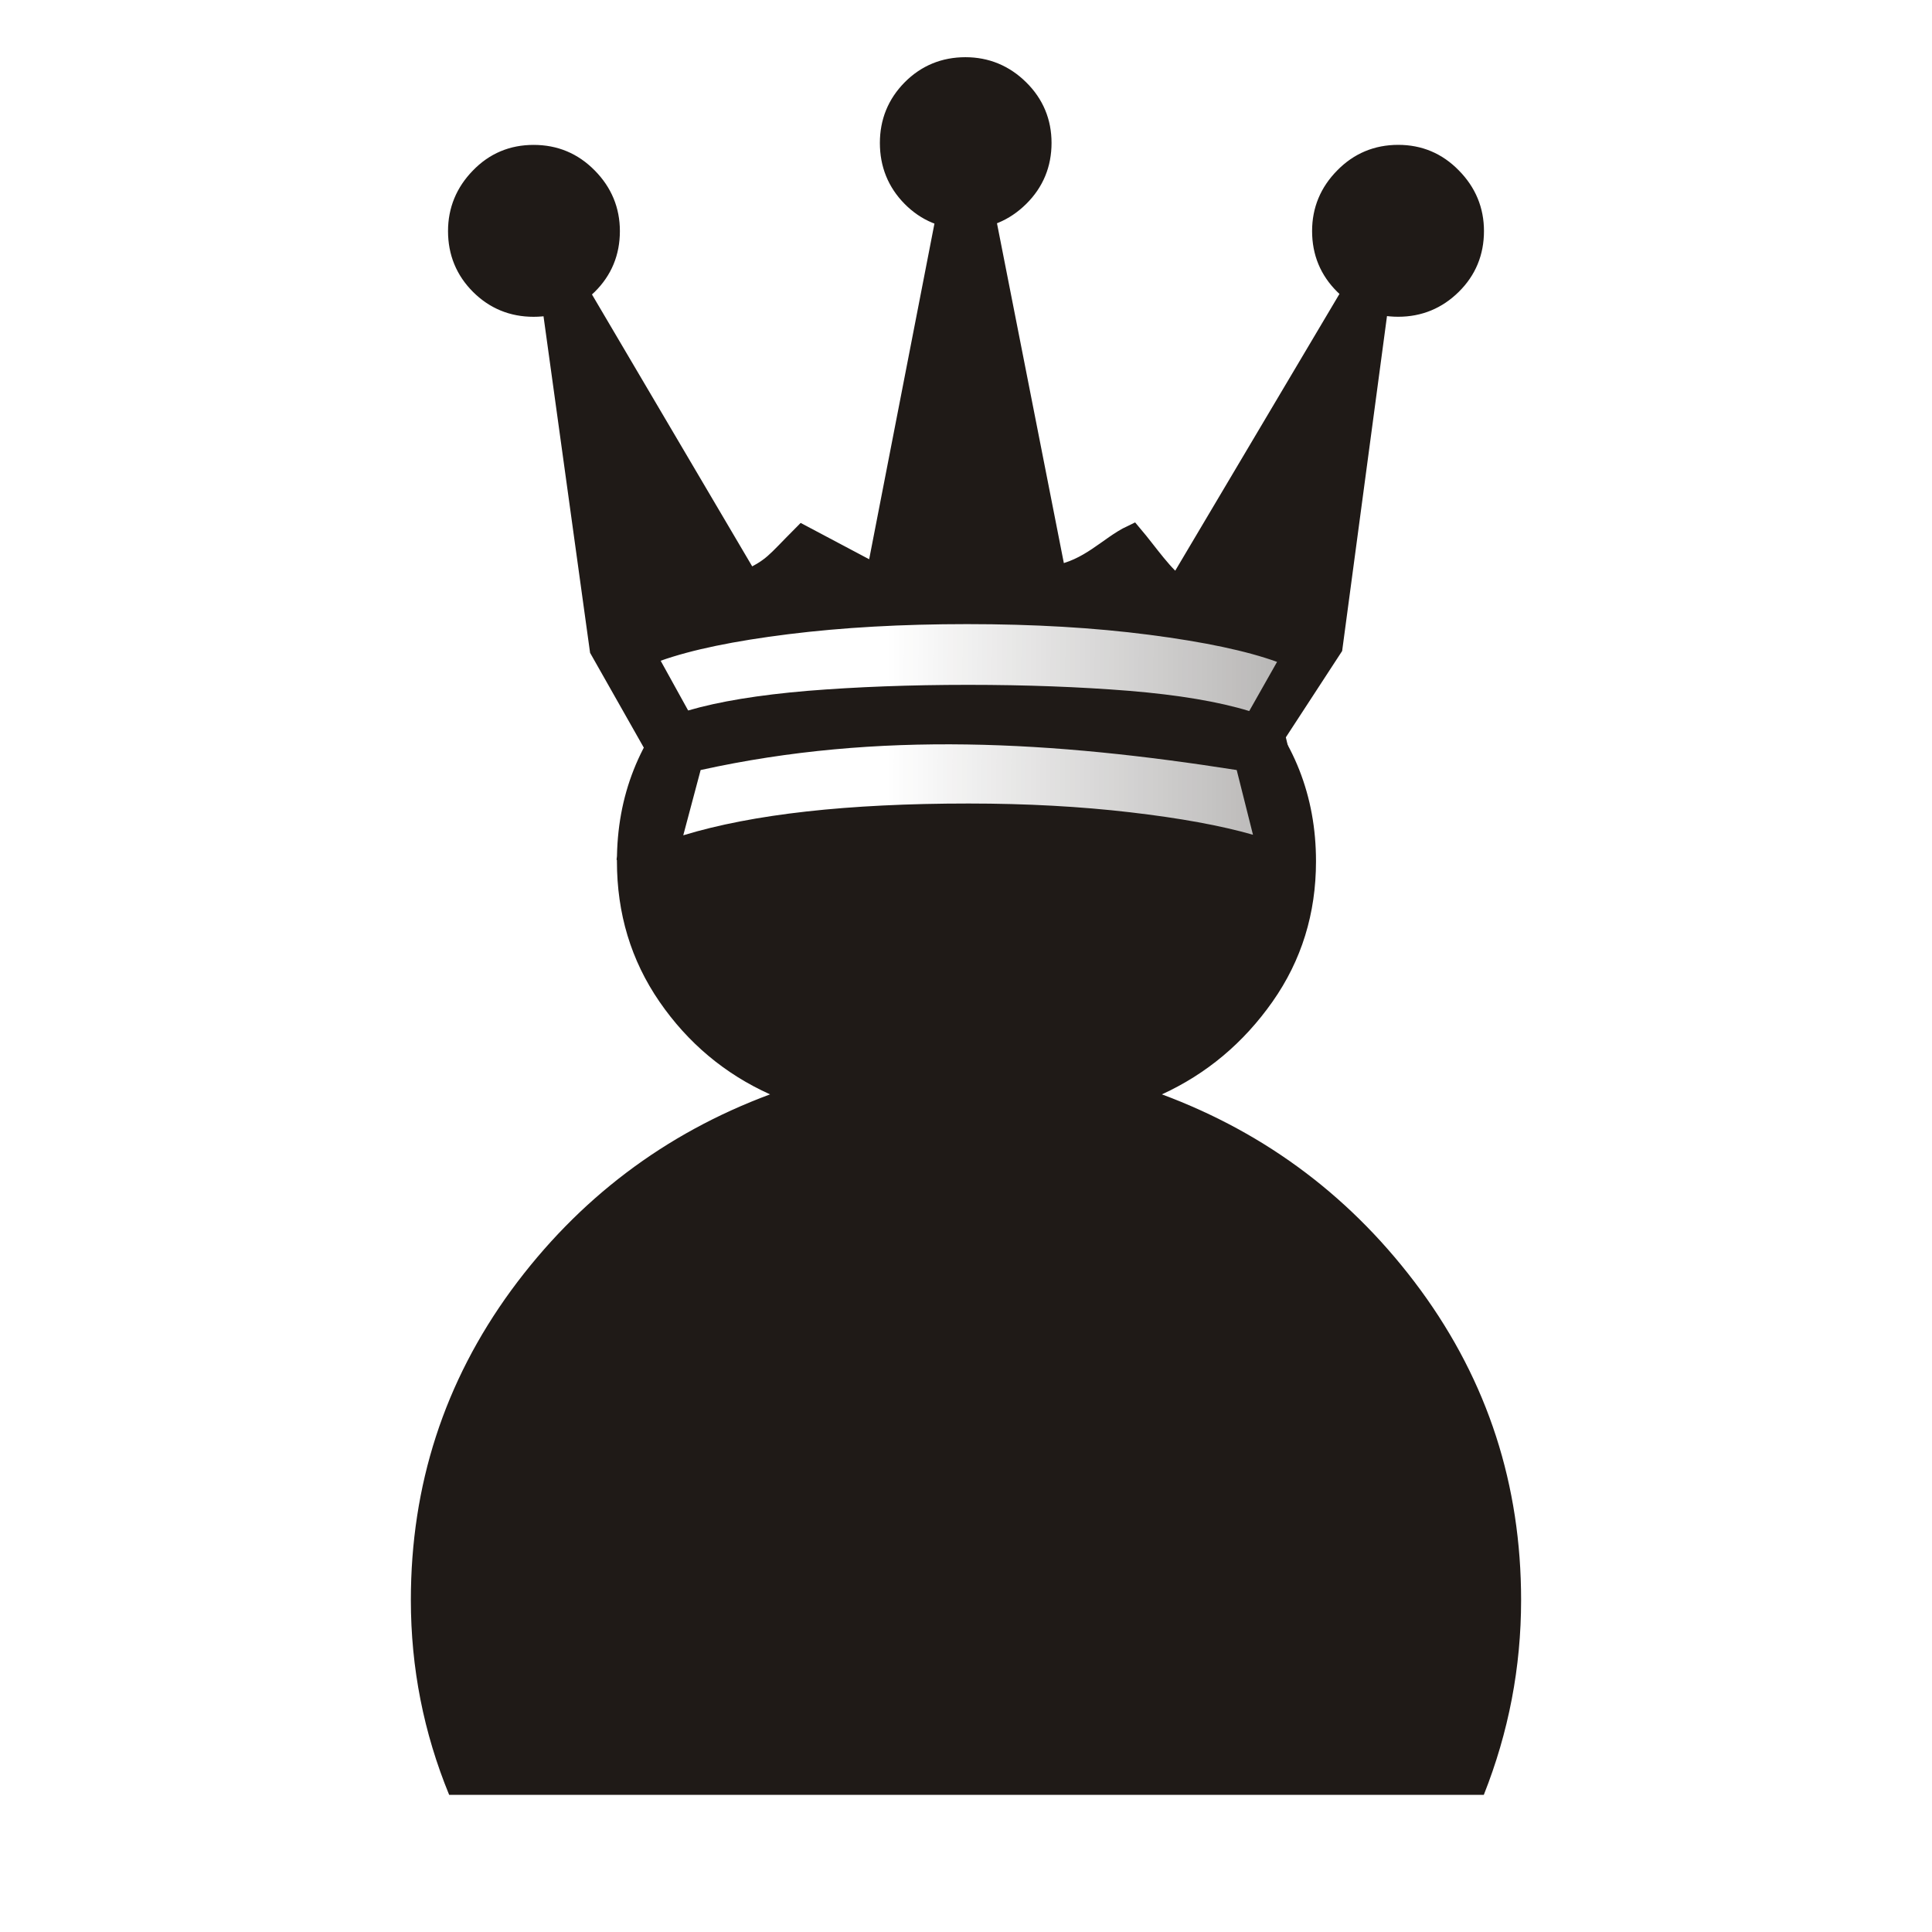
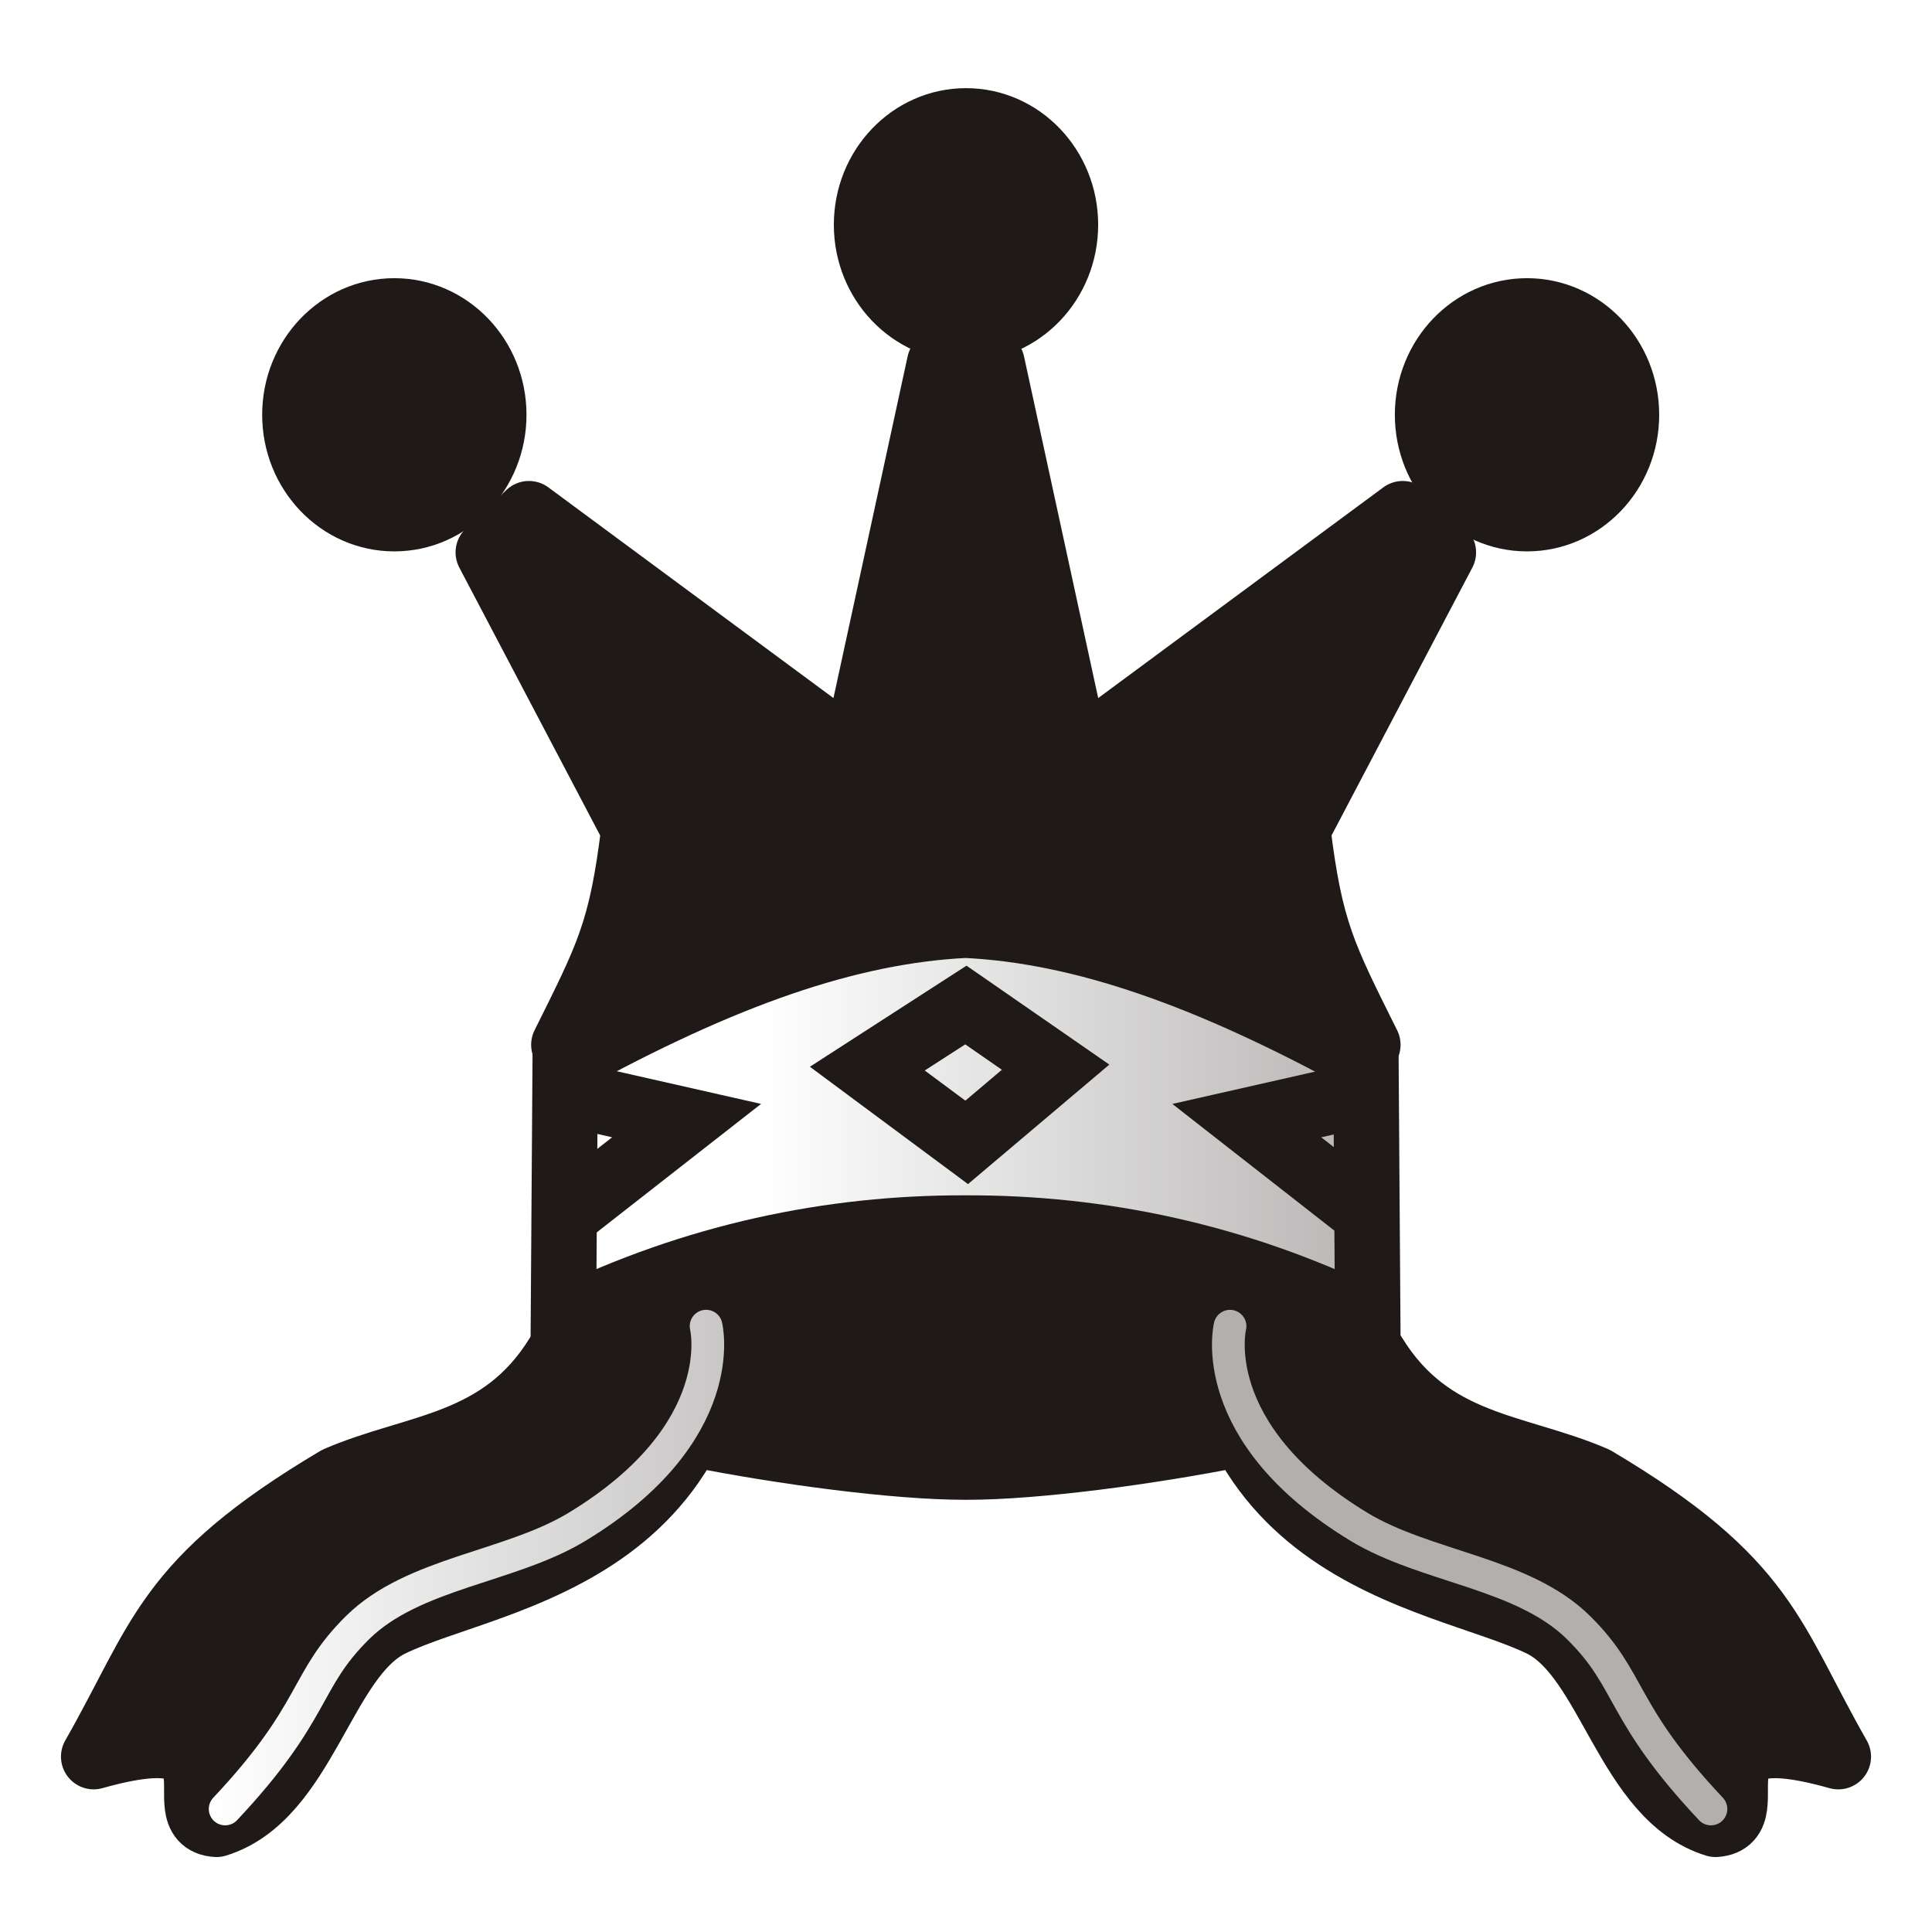
- <svg xmlns="http://www.w3.org/2000/svg" width="177.17" height="177.17" shape-rendering="geometricPrecision" image-rendering="optimizeQuality" fill-rule="evenodd" clip-rule="evenodd" viewBox="0 0 50 50" version="1.1" id="svg27599">
-   <defs id="defs27593">
-     <linearGradient id="0" gradientUnits="userSpaceOnUse" x1="21.13" y1="37.35" x2="77.76" y2="37.469" gradientTransform="matrix(1,0,0,0.97324,0,1.243017)">
-       <stop stop-color="#fff" id="stop27588" />
-       <stop offset="1" stop-color="#fff" stop-opacity="0" id="stop27590" />
+ <svg xmlns="http://www.w3.org/2000/svg" xmlns:xlink="http://www.w3.org/1999/xlink" width="177.17" height="177.17" shape-rendering="geometricPrecision" image-rendering="optimizeQuality" fill-rule="evenodd" clip-rule="evenodd" viewBox="0 0 50 50" version="1.1" id="svg25581">
+   <defs id="defs25573">
+     <linearGradient id="linearGradient26262">
+       <stop style="stop-color:#ffffff;stop-opacity:1" offset="0" id="stop26258" />
+       <stop style="stop-color:#b2b0af;stop-opacity:1" offset="1" id="stop26260" />
    </linearGradient>
-     <linearGradient id="0-4" x1="21.253" y1="37.22" x2="77.64" y2="37.35" gradientUnits="userSpaceOnUse">
-       <stop stop-color="#fff" id="stop15277" />
-       <stop offset="1" stop-color="#fff" stop-opacity="0" id="stop15279" />
+     <linearGradient id="0" x1="21.253" y1="37.22" x2="77.64" y2="37.35" gradientUnits="userSpaceOnUse">
+       <stop stop-color="#fff" id="stop25568" />
+       <stop offset="1" stop-color="#fff" stop-opacity="0" id="stop25570" />
    </linearGradient>
-     <linearGradient id="0-4-7" x1="21.253" y1="37.22" x2="77.64" y2="37.35" gradientUnits="userSpaceOnUse">
-       <stop stop-color="#fff" id="stop15277-5" />
-       <stop offset="1" stop-color="#fff" stop-opacity="0" id="stop15279-3" />
-     </linearGradient>
-     <linearGradient id="0-1" gradientUnits="userSpaceOnUse" x1="21.13" y1="37.35" x2="77.76" y2="37.469" gradientTransform="matrix(1,0,0,0.97324,41.75579,2.633267)">
-       <stop stop-color="#fff" id="stop27588-8" />
-       <stop offset="1" stop-color="#fff" stop-opacity="0" id="stop27590-9" />
-     </linearGradient>
-     <linearGradient gradientTransform="matrix(0.5608637,0,0,0.5608637,82.38185,11.60258)" id="0-1-1" x1="21.253" y1="37.22" x2="77.76" y2="37.36" gradientUnits="userSpaceOnUse">
-       <stop stop-color="#fff" id="stop16502" />
-       <stop offset="1" stop-color="#fff" stop-opacity="0" id="stop16504" />
-     </linearGradient>
-     <linearGradient gradientTransform="matrix(0.5608637,0,0,0.5608637,82.38185,11.60258)" id="0-1-1-1" x1="21.253" y1="37.22" x2="77.76" y2="37.36" gradientUnits="userSpaceOnUse">
-       <stop stop-color="#fff" id="stop16502-0" />
-       <stop offset="1" stop-color="#fff" stop-opacity="0" id="stop16504-8" />
-     </linearGradient>
+     <linearGradient xlink:href="#linearGradient26262" id="linearGradient26264" x1="45.914" y1="64.792" x2="71.993" y2="64.792" gradientUnits="userSpaceOnUse" />
+     <linearGradient xlink:href="#linearGradient26262" id="linearGradient35481" x1="5.487" y1="40.085" x2="24.274" y2="40.085" gradientUnits="userSpaceOnUse" />
  </defs>
-   <path d="m 25.018,46.45 h -13.394 c -0.66,-1.607 -0.991,-3.288 -0.991,-5.04 0,-2.975 0.864,-5.644 2.599,-8.02 1.736,-2.365 3.971,-4.054 6.697,-5.068 -1.168,-0.527 -2.125,-1.327 -2.862,-2.398 -0.737,-1.071 -1.101,-2.283 -1.101,-3.634 0,-1.689 0.576,-3.156 1.736,-4.392 1.152,-1.244 2.574,-1.961 4.267,-2.151 h 6.086 c 1.693,0.19 3.116,0.906 4.267,2.151 1.16,1.236 1.736,2.703 1.736,4.392 0,1.351 -0.373,2.563 -1.126,3.634 -0.753,1.071 -1.71,1.87 -2.862,2.398 2.726,1.014 4.961,2.703 6.697,5.068 1.736,2.373 2.599,5.04 2.599,8.02 0,1.739 -0.322,3.42 -0.965,5.04 H 25.007" id="path27595-0" style="fill:#1f1a17;stroke-width:1" />
-   <g id="g28852" transform="matrix(1.01929,0,0,1.01929,-73.17764,-14.88633)" style="stroke-width:0.564;stroke-miterlimit:4;stroke-dasharray:none">
-     <g style="stroke:#1f1a17;stroke-width:1.006;stroke-miterlimit:4;stroke-dasharray:none" transform="matrix(0.5608637,0,0,0.5608637,82.31234,14.10738)" id="g15288-2">
-       <path style="fill:#1f1a17;stroke-width:1.006;stroke-miterlimit:4;stroke-dasharray:none" id="path15284-2" d="m 44.541,14.723 c -0.94,0 -1.744,-0.33 -2.405,-0.982 -0.66,-0.652 -0.991,-1.448 -0.991,-2.396 0,-0.923 0.33,-1.719 0.991,-2.388 0.66,-0.677 1.465,-1.01 2.405,-1.01 0.931,0 1.727,0.33 2.388,1.01 0.66,0.669 0.991,1.465 0.991,2.388 0,0.948 -0.33,1.744 -0.991,2.396 -0.66,0.652 -1.456,0.982 -2.388,0.982 z m -4.31,25.025 c -0.813,0.711 -2.633,1.304 -5.461,1.786 -2.828,0.474 -6.087,0.72 -9.77,0.72 -3.751,0 -7.05,-0.254 -9.898,-0.745 -2.845,-0.499 -4.64,-1.118 -5.385,-1.863 L 11.058,34.893 8.442,30.276 6.297,14.775 7.508,14.301 15.101,27.186 c 1.19,-0.566 1.257,-0.777 2.482,-2.008 L 20.955,26.966 24.103,10.779 h 1.719 l 3.189,16.205 c 1.576,-0.258 2.459,-1.341 3.486,-1.828 0.645,0.762 1.439,1.937 2.084,2.324 L 42.416,14.276 l 1.16,0.542 -2.057,15.359 -2.604,3.994 1.317,5.581 z M 5.399,14.725 c -0.94,0 -1.736,-0.33 -2.388,-0.982 -0.652,-0.652 -0.982,-1.448 -0.982,-2.396 0,-0.923 0.33,-1.719 0.982,-2.388 0.652,-0.677 1.448,-1.01 2.388,-1.01 0.948,0 1.744,0.33 2.413,1.01 0.66,0.669 0.991,1.465 0.991,2.388 0,0.948 -0.33,1.744 -0.991,2.396 -0.669,0.652 -1.465,0.982 -2.413,0.982 z m 19.55,-3.971 c -0.94,0 -1.744,-0.33 -2.396,-0.991 -0.652,-0.66 -0.974,-1.465 -0.974,-2.405 0,-0.931 0.322,-1.727 0.974,-2.388 0.652,-0.66 1.456,-0.991 2.396,-0.991 0.923,0 1.727,0.33 2.396,0.991 0.669,0.66 0.999,1.456 0.999,2.388 0,0.94 -0.33,1.744 -0.999,2.405 -0.669,0.66 -1.473,0.991 -2.396,0.991 z" />
-     </g>
-     <path id="path16523" d="m 104.22,31.411 c -0.77,-0.28 -1.852,-0.508 -3.248,-0.689 -1.396,-0.181 -2.934,-0.271 -4.625,-0.271 -1.652,0 -3.163,0.085 -4.537,0.256 -1.372,0.171 -2.455,0.394 -3.243,0.674 l 0.698,1.263 c 0.779,-0.228 1.79,-0.394 3.034,-0.499 1.24,-0.1 2.597,-0.152 4.074,-0.152 1.477,0 2.84,0.052 4.089,0.152 1.254,0.104 2.27,0.275 3.049,0.513 l 0.707,-1.249 m -0.612,4.39 -0.413,-1.643 c -4.658,-0.731 -9.077,-1 -13.611,0 l -0.441,1.657 c 1.762,-0.537 4.174,-0.807 7.246,-0.807 1.472,0 2.845,0.076 4.103,0.223 1.263,0.147 2.303,0.337 3.115,0.57" style="fill:url(#0-1-1-1);stroke-width:0.564;stroke-miterlimit:4;stroke-dasharray:none" />
+   <g id="g2246" transform="matrix(0.6573703,0,0,0.6573703,-10.51306,-12.73553)" style="display:inline;opacity:1;stroke:#1f1a17;stroke-width:2.576;stroke-miterlimit:4;stroke-dasharray:none;stroke-opacity:1">
+     <path id="path2198" d="m 31.343,33.471 a 3.658,3.807 0 0 1 -3.658,3.807 3.658,3.807 0 0 1 -3.658,-3.807 3.658,3.807 0 0 1 3.658,-3.807 3.658,3.807 0 0 1 3.658,3.807 z" style="opacity:0;fill:#000000;stroke:#1f1a17;stroke-width:2.576;stroke-linejoin:round;stroke-miterlimit:4;stroke-dasharray:none;stroke-opacity:1;paint-order:stroke fill markers" />
+     <path id="path2200" d="m 35.432,35.703 a 3.915,4.09 0 0 1 -3.915,4.09 3.915,4.09 0 0 1 -3.915,-4.09 3.915,4.09 0 0 1 3.915,-4.09 3.915,4.09 0 0 1 3.915,4.09 z" style="opacity:1;fill:#1f1a17;stroke:#1f1a17;stroke-width:2.576;stroke-linejoin:round;stroke-miterlimit:4;stroke-dasharray:none;stroke-opacity:1;paint-order:stroke fill markers;fill-opacity:1" />
+     <path id="path2202" d="m 57.938,28.222 a 3.915,4.09 0 0 1 -3.915,4.09 3.915,4.09 0 0 1 -3.915,-4.09 3.915,4.09 0 0 1 3.915,-4.09 3.915,4.09 0 0 1 3.915,4.09 z" style="opacity:1;fill:#1f1a17;fill-opacity:1;stroke:#1f1a17;stroke-width:2.576;stroke-linejoin:round;stroke-miterlimit:4;stroke-dasharray:none;stroke-opacity:1;paint-order:stroke fill markers" />
+     <path id="path2204" d="M 80.025,35.703 A 3.915,4.09 0 0 1 76.11,39.793 3.915,4.09 0 0 1 72.194,35.703 3.915,4.09 0 0 1 76.11,31.613 3.915,4.09 0 0 1 80.025,35.703 Z" style="opacity:1;fill:#1f1a17;stroke:#1f1a17;stroke-width:2.576;stroke-linejoin:round;stroke-miterlimit:4;stroke-dasharray:none;stroke-opacity:1;paint-order:stroke fill markers;fill-opacity:1" />
+     <path id="path2206" d="m 54.016,32.893 -1.032,0.783 -3.204,14.757 -0.629,0.28 -12.335,-9.116 -1.6,1.523 5.734,10.906 c -0.487,3.999 -1.015,4.974 -2.759,8.48 5.372,-2.403 10.611,-3.642 15.826,-3.759 5.215,0.117 10.454,1.356 15.826,3.759 -1.745,-3.506 -2.272,-4.481 -2.759,-8.48 L 72.816,41.121 71.217,39.597 58.881,48.713 58.252,48.433 55.048,33.676 Z" style="fill:#1f1a17;fill-opacity:1;stroke:#1f1a17;stroke-width:2.576;stroke-linecap:butt;stroke-linejoin:round;stroke-miterlimit:4;stroke-dasharray:none;stroke-opacity:1" />
+     <path id="path2214" d="m 37.946,72.722 c -2.228,3.62 -5.588,3.539 -8.686,4.88 -6.788,4.033 -6.916,6.269 -9.579,10.928 6.405,-1.807 2.708,2.523 4.833,2.665 3.474,-1.072 4.169,-6.57 6.873,-7.884 4.091,-1.986 14.485,-2.64 13.006,-16.583 0.149,2.719 -0.237,6.634 -1.019,9.124 3.449,0.684 7.875,1.279 10.621,1.279 0.009,0 0.019,-6e-6 0.028,-1.9e-5 0.009,1.3e-5 0.019,1.9e-5 0.028,1.9e-5 2.745,0 7.172,-0.595 10.621,-1.279 -0.782,-2.491 -1.168,-6.406 -1.019,-9.124 -1.478,13.943 8.916,14.597 13.006,16.583 2.704,1.313 3.399,6.811 6.873,7.884 C 85.657,91.054 81.96,86.724 88.365,88.531 85.702,83.872 85.574,81.636 78.786,77.603 75.688,76.261 72.328,76.343 70.1,72.722 64.809,69.108 59.425,67.525 54.023,67.385 48.621,67.525 43.237,69.108 37.946,72.722 Z" style="fill:#1f1a17;fill-opacity:1;stroke:#1f1a17;stroke-width:2.576;stroke-linecap:butt;stroke-linejoin:round;stroke-miterlimit:4;stroke-dasharray:none;stroke-opacity:1" />
+     <path style="fill:url(#linearGradient26264);fill-opacity:1;stroke:#1f1a17;stroke-width:2.576;stroke-linecap:butt;stroke-linejoin:miter;stroke-miterlimit:4;stroke-dasharray:none;stroke-opacity:1" d="m 38.244,61.176 -0.07,10.168 c 5.144,-2.52 10.528,-3.642 15.832,-3.624 5.304,-0.019 10.687,1.104 15.832,3.624 l -0.07,-10.168 c -6.193,-3.407 -11.164,-5.155 -15.762,-5.378 -4.597,0.223 -9.569,1.97 -15.762,5.378 z" id="path2236" />
+     <path id="path2218" d="m 54.018,58.94 -3.88,2.504 3.912,2.903 3.501,-2.96 z" style="fill:none;stroke:#1f1a17;stroke-width:2.576;stroke-linecap:butt;stroke-linejoin:miter;stroke-miterlimit:4;stroke-dasharray:none;stroke-opacity:1" />
+     <path id="path2220" d="m 70.055,62.364 -4.977,1.127 5.117,4.001 m -32.149,-5.129 4.977,1.127 -5.117,4.001" style="fill:none;stroke:#1f1a17;stroke-width:2.576;stroke-linecap:butt;stroke-linejoin:miter;stroke-miterlimit:4;stroke-dasharray:none;stroke-opacity:1" />
+     <path id="path2222" d="m 31.343,33.471 a 3.658,3.807 0 0 1 -3.658,3.807 3.658,3.807 0 0 1 -3.658,-3.807 3.658,3.807 0 0 1 3.658,-3.807 3.658,3.807 0 0 1 3.658,3.807 z" style="opacity:0;fill:#000000;stroke:#1f1a17;stroke-width:2.576;stroke-linejoin:round;stroke-miterlimit:4;stroke-dasharray:none;stroke-opacity:1;paint-order:stroke fill markers" />
  </g>
+   <path style="fill:none;stroke:url(#linearGradient35481);stroke-width:0.847;stroke-linecap:round;stroke-linejoin:round;stroke-miterlimit:4;stroke-dasharray:none;stroke-opacity:1" d="m 5.827,46.816 c 2.381,-2.533 2.029,-3.313 3.426,-4.693 1.442,-1.424 3.951,-1.559 5.684,-2.611 4.017,-2.438 3.337,-5.191 3.337,-5.191 M 44.279,46.816 C 41.898,44.283 42.25,43.503 40.853,42.123 39.412,40.699 36.902,40.564 35.169,39.513 31.153,37.075 31.833,34.322 31.833,34.322" id="path35473" />
</svg>
